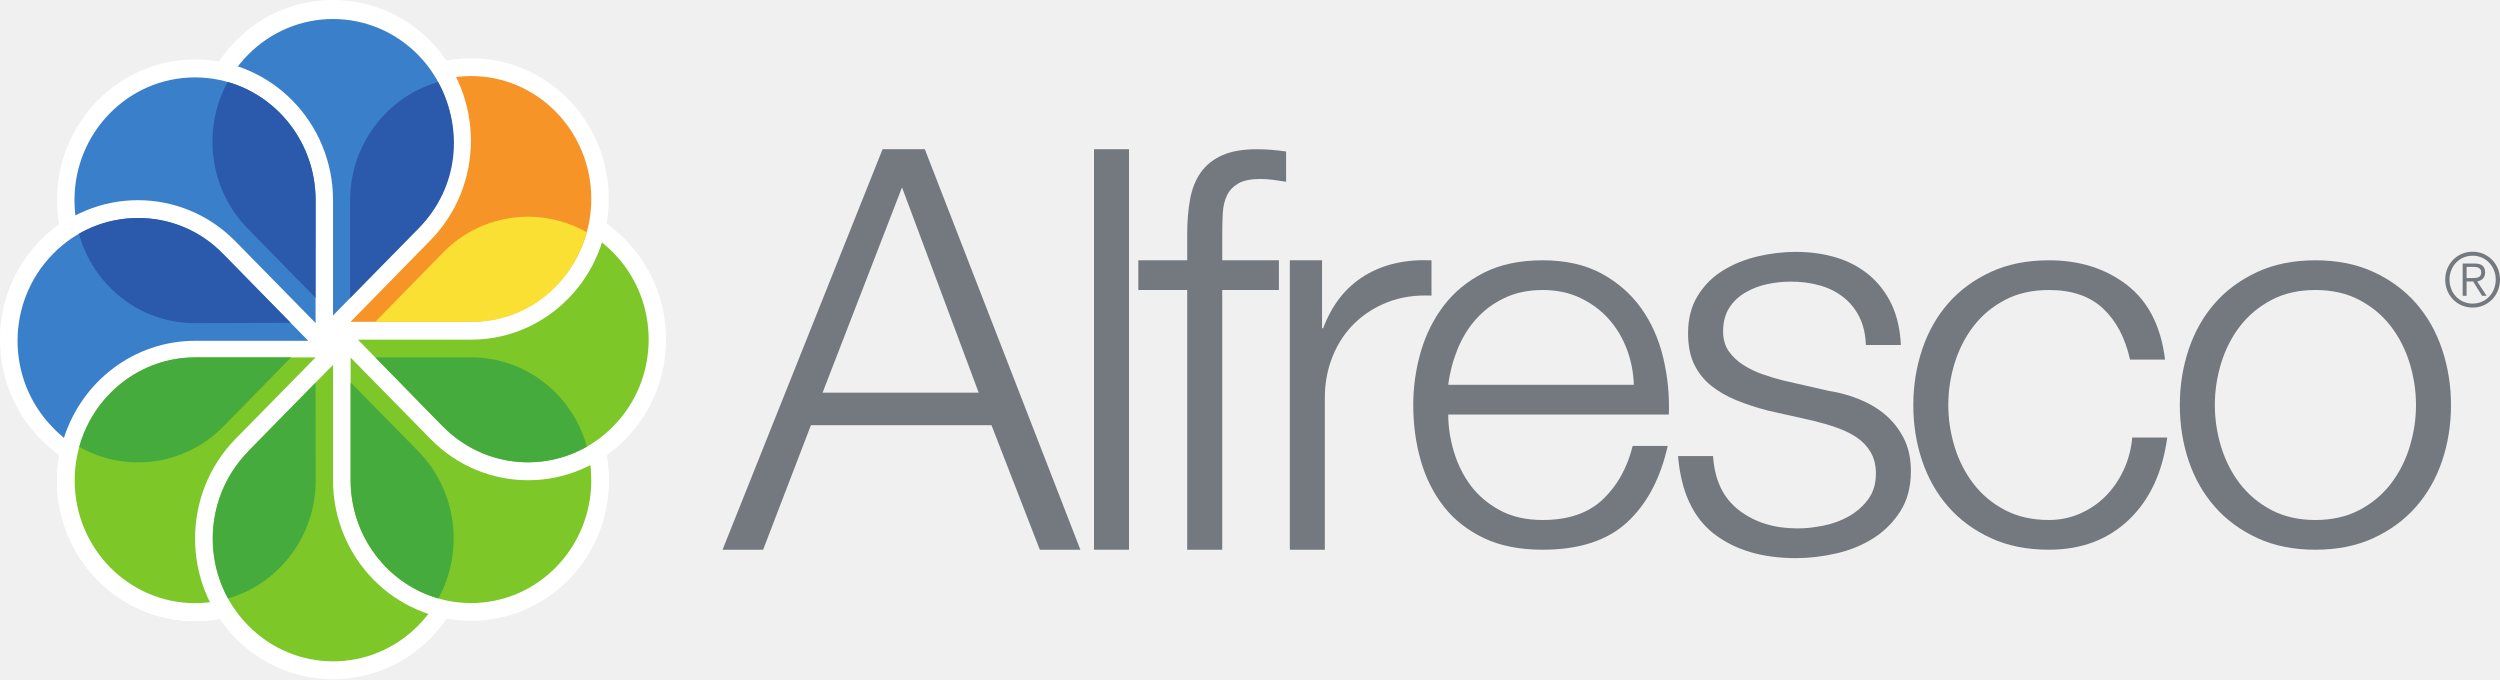
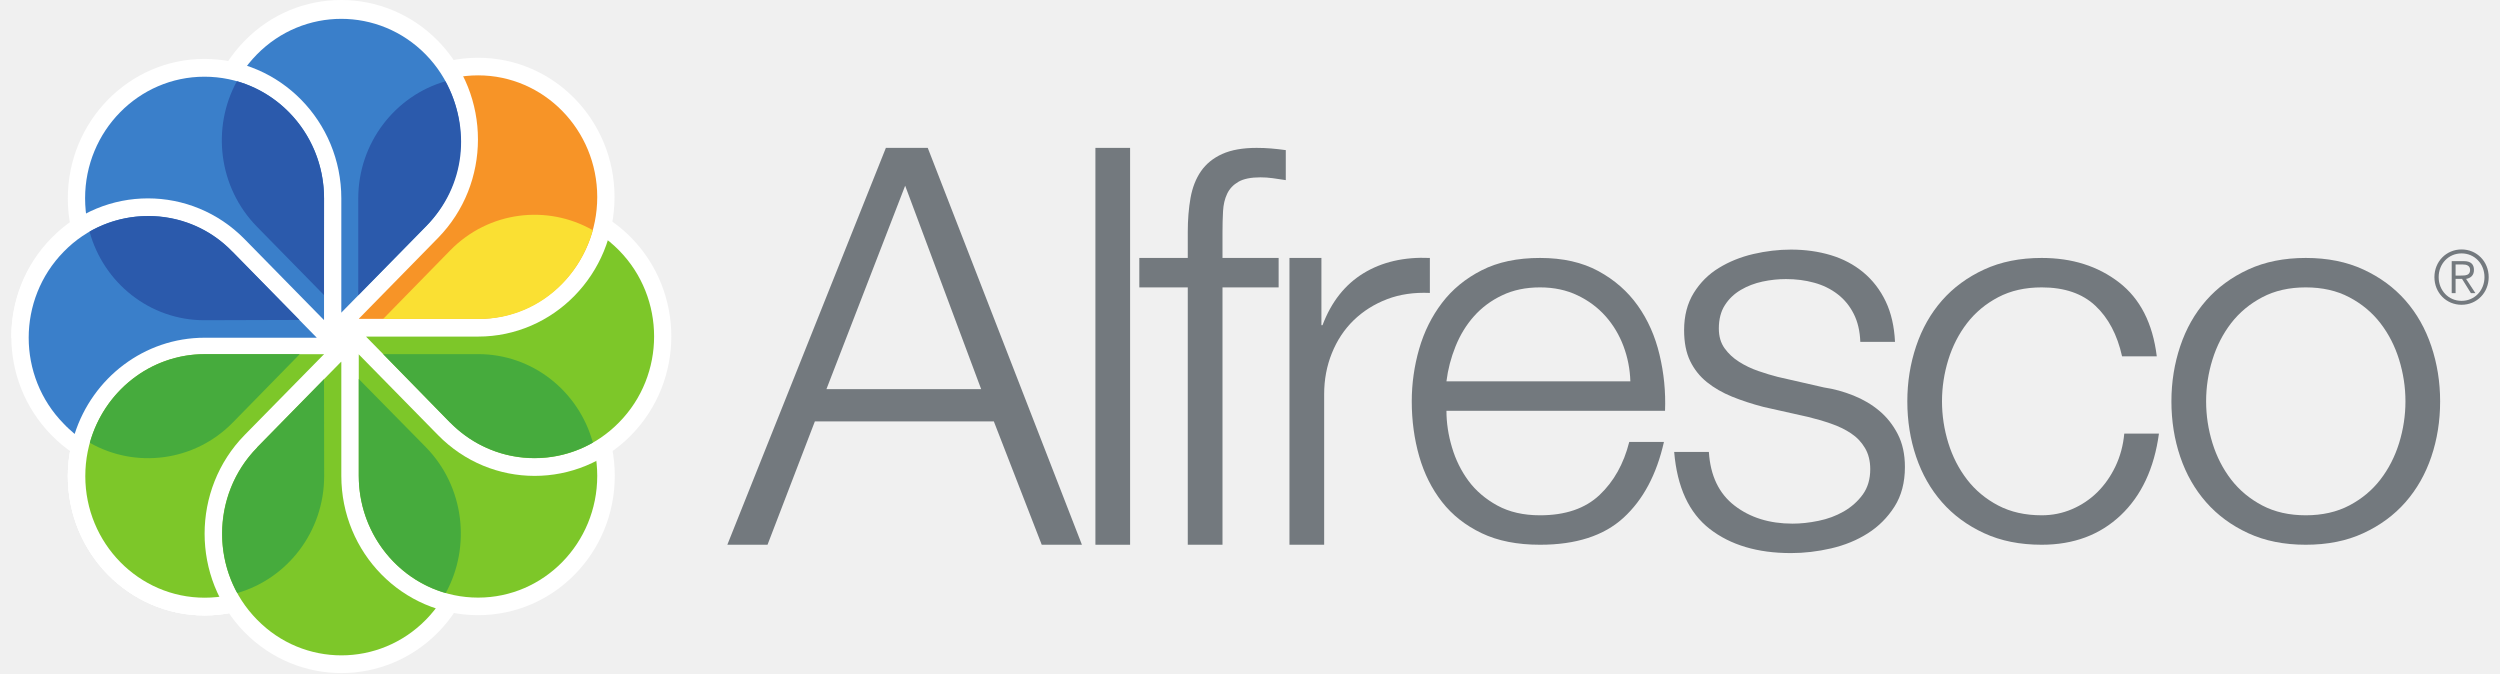
- <svg xmlns="http://www.w3.org/2000/svg" viewBox="0 0 939.173 255.16" height="255.16" width="939.173" xml:space="preserve" id="svg2" version="1.1">
+ <svg xmlns="http://www.w3.org/2000/svg" viewBox="0 0 939.173 255.16" height="28" width="104" xml:space="preserve" id="svg2" version="1.1">
  <defs id="defs6" />
  <g transform="matrix(1.333333,0,0,-1.333333,0,255.16)" id="g10">
    <g transform="scale(0.1)" id="g12">
      <path id="path14" style="fill:#73797e;fill-opacity:1;fill-rule:nonzero;stroke:none" d="m 2541.45,1385.72 216.06,-578.38 h -439.89 l 223.83,578.38 z M 2035.83,364.871 h 114.28 l 134.65,350.77 h 508.79 l 136.2,-350.77 h 114.27 L 2605.68,1493.25 H 2486.65 L 2035.83,364.871 v 0" />
      <path id="path16" style="fill:#73797e;fill-opacity:1;fill-rule:nonzero;stroke:none" d="m 3082.37,364.871 h 98.6 V 1493.25 h -98.6 V 364.871" />
      <path id="path18" style="fill:#73797e;fill-opacity:1;fill-rule:nonzero;stroke:none" d="m 3603.31,1180.31 h -159.62 v 71.11 c 0,22.15 0.48,42.69 1.54,61.62 1.03,19.02 4.94,35.58 11.73,49.83 6.76,14.2 17.46,25.52 32.06,33.98 14.61,8.41 35.49,12.64 62.66,12.64 11.45,0 22.96,-0.81 34.46,-2.37 11.4,-1.58 23.95,-3.42 37.5,-5.54 v 85.31 c -15.65,2.11 -29.69,3.74 -42.2,4.7 -12.57,1.06 -26.12,1.66 -40.74,1.66 -39.67,0 -72.28,-5.84 -97.86,-17.39 -25.58,-11.58 -45.69,-27.92 -60.27,-48.96 -14.62,-21.14 -24.47,-46.42 -29.76,-75.86 -5.18,-29.52 -7.83,-61.67 -7.83,-96.43 v -74.3 h -137.74 v -83.71 h 137.74 V 364.871 h 98.71 V 1096.6 h 159.62 v 83.71" />
      <path id="path20" style="fill:#73797e;fill-opacity:1;fill-rule:nonzero;stroke:none" d="m 3634.1,364.871 h 98.64 V 792.82 c 0,41.45 7.28,80.41 21.95,116.731 14.58,36.324 35.19,67.406 61.78,93.389 26.7,25.92 58.25,45.94 94.74,59.95 36.51,14.05 77.23,19.93 122.08,17.93 v 99.49 c -73.02,3.17 -135.91,-11.27 -188.64,-43.44 -52.66,-32.2 -91.51,-81.38 -116.61,-147.784 h -3.1 V 1180.31 H 3634.1 V 364.871" />
      <path id="path22" style="fill:#73797e;fill-opacity:1;fill-rule:nonzero;stroke:none" d="m 4080.45,829.512 c 4.16,33.879 12.73,66.976 25.84,99.32 13.07,32.523 30.46,61.094 52.41,85.708 21.92,24.64 48.53,44.53 79.92,59.45 31.25,15.03 67.23,22.61 107.96,22.61 39.65,0 75.11,-7.58 106.48,-22.61 31.31,-14.92 57.92,-34.81 79.83,-59.45 21.86,-24.614 38.84,-53.04 50.84,-84.849 12.01,-32.019 18.54,-65.39 19.61,-100.179 h -522.89 z m 621.49,-83.813 c 2.1,53.91 -3.12,107.141 -15.69,159.582 -12.44,52.5 -33.06,98.939 -61.81,139.439 -28.7,40.42 -65.96,73.17 -111.94,98.16 -45.89,24.97 -101.21,37.43 -165.92,37.43 -64.71,0 -120.03,-11.71 -165.96,-35.09 -45.92,-23.38 -83.51,-54.24 -112.72,-92.63 -29.16,-38.27 -50.86,-81.852 -64.99,-130.652 -14.03,-48.86 -21.1,-98.598 -21.1,-149.36 0,-54.75 7.07,-106.769 21.1,-156.058 14.13,-49.282 35.83,-92.598 64.99,-129.981 29.21,-37.328 66.8,-66.898 112.72,-88.828 45.93,-21.973 101.25,-32.84 165.96,-32.84 102.26,0 181.3,25.52 237.15,76.609 55.87,51.098 94.23,123.04 115.09,215.758 h -98.62 c -15.66,-62.207 -43.82,-112.5 -84.53,-150.968 -40.71,-38.411 -97.07,-57.661 -169.09,-57.661 -46.94,0 -87.37,9.243 -121.34,27.731 -33.9,18.551 -61.33,42.039 -82.21,70.308 -20.85,28.262 -36.52,60.051 -46.88,95.172 -10.52,35.129 -15.7,69.739 -15.7,103.879 h 621.49 v 0" />
      <path id="path24" style="fill:#73797e;fill-opacity:1;fill-rule:nonzero;stroke:none" d="m 5355.78,941.676 c -2.09,44.219 -10.97,82.704 -26.6,115.374 -15.67,32.62 -36.79,60.03 -63.34,82.16 -26.66,22.15 -57.48,38.48 -92.43,48.98 -34.99,10.57 -72.85,15.85 -113.51,15.85 -35.46,0 -71.2,-4.22 -107.24,-12.63 -36,-8.46 -68.58,-21.67 -97.76,-39.57 -29.34,-17.87 -53.07,-41.63 -71.3,-71.02 -18.26,-29.56 -27.45,-64.92 -27.45,-105.972 0,-34.789 5.73,-64.008 17.22,-87.746 11.48,-23.661 27.45,-43.704 47.74,-60.012 20.36,-16.36 44.12,-30.031 71.29,-41.121 27.12,-11.028 56.85,-20.77 89.21,-29.199 l 126.84,-28.442 c 21.88,-5.34 43.57,-11.558 64.96,-18.976 21.41,-7.352 40.44,-16.563 57.18,-27.661 16.69,-11.062 29.95,-25 39.89,-41.863 9.92,-16.84 14.91,-36.848 14.91,-60.109 0,-28.41 -7.11,-52.41 -21.12,-71.86 -14.15,-19.558 -32.19,-35.558 -54.03,-48.25 -21.95,-12.558 -45.99,-21.55 -72.05,-26.757 -26.05,-5.364 -50.64,-7.981 -73.62,-7.981 -65.75,0 -120.76,17.117 -165.14,51.379 -44.35,34.262 -68.64,85.102 -72.86,152.5 h -98.64 c 8.39,-100.148 42.09,-173.09 101.04,-218.879 59.01,-45.812 135.96,-68.723 230.93,-68.723 37.6,0 75.66,4.442 114.28,13.372 38.6,8.98 73.34,23.16 104.1,42.71 30.78,19.489 56.07,44.758 75.96,75.918 19.78,31.063 29.73,68.661 29.73,112.911 0,35.902 -6.77,66.961 -20.35,93.339 -13.55,26.274 -31.04,48.372 -52.45,66.301 -21.38,17.891 -45.91,32.41 -73.59,43.492 -27.6,11.02 -55.62,18.731 -83.73,22.899 l -131.53,30.058 c -16.69,4.18 -34.92,9.68 -54.79,16.563 -19.82,6.789 -38.12,15.551 -54.77,26.129 -16.71,10.422 -30.57,23.351 -41.56,38.664 -10.93,15.246 -16.3,33.973 -16.3,56.101 0,26.245 5.63,48.505 17.11,66.375 11.42,17.95 26.64,32.41 45.49,43.49 18.69,11.03 39.33,18.88 61.76,23.69 22.47,4.78 44.65,7.07 66.56,7.07 28.16,0 54.74,-3.33 79.87,-10.28 24.94,-6.79 47.22,-17.56 66.48,-32.38 19.3,-14.68 34.72,-33.41 46.2,-56.11 11.5,-22.601 17.69,-49.206 18.77,-79.784 h 98.64 v 0" />
      <path id="path26" style="fill:#73797e;fill-opacity:1;fill-rule:nonzero;stroke:none" d="m 6100.06,900.602 c -11.48,93.777 -47.25,163.848 -107.28,210.158 -60.1,46.37 -133.37,69.55 -219.95,69.55 -61.65,0 -116.14,-10.89 -163.64,-32.85 -47.5,-21.89 -87.46,-51.3 -119.8,-88.09 -32.32,-36.9 -56.8,-80.198 -73.52,-129.979 -16.7,-49.77 -25.07,-102.051 -25.07,-156.813 0,-55.75 8.37,-108.238 25.07,-157.566 16.72,-49.293 41.2,-92.332 73.52,-129.203 32.34,-36.879 72.3,-66.168 119.8,-88.098 47.5,-21.973 101.99,-32.84 163.64,-32.84 90.77,0 165.61,27.938 224.59,83.738 59.01,55.832 95.28,133.25 108.83,232.301 h -98.62 c -3.09,-33.73 -11.51,-64.789 -25.06,-93.211 -13.6,-28.469 -30.83,-52.937 -51.59,-73.519 -20.9,-20.539 -44.98,-36.649 -72.07,-48.18 -27.07,-11.629 -55.87,-17.391 -86.08,-17.391 -47.01,0 -88.26,9.34 -123.75,27.911 -35.51,18.652 -64.92,43.218 -88.41,73.679 -23.47,30.422 -41.2,65.09 -53.25,103.781 -11.98,38.829 -18.03,78.372 -18.03,118.598 0,40.301 6.05,79.731 18.03,118.57 12.05,38.692 29.78,73.356 53.25,103.782 23.49,30.46 52.9,55 88.41,73.65 35.49,18.7 76.74,28.02 123.75,28.02 64.65,0 115.57,-17.4 152.58,-52.14 37.15,-34.83 62.37,-82.757 75.97,-143.858 h 98.68 v 0" />
      <path id="path28" style="fill:#73797e;fill-opacity:1;fill-rule:nonzero;stroke:none" d="m 6523.66,1096.6 c 46.97,0 88.25,-9.32 123.68,-28.02 35.49,-18.65 64.95,-43.19 88.5,-73.65 23.46,-30.426 41.22,-65.09 53.22,-103.782 11.95,-38.839 18.04,-78.269 18.04,-118.57 0,-40.226 -6.09,-79.769 -18.04,-118.598 -12,-38.691 -29.76,-73.359 -53.22,-103.781 -23.55,-30.461 -53.01,-55.027 -88.5,-73.679 -35.43,-18.571 -76.71,-27.911 -123.68,-27.911 -46.96,0 -88.2,9.34 -123.63,27.911 -35.5,18.652 -64.96,43.218 -88.56,73.679 -23.36,30.422 -41.17,65.09 -53.15,103.781 -11.99,38.829 -17.96,78.372 -17.96,118.598 0,40.301 5.97,79.731 17.96,118.57 11.98,38.692 29.79,73.356 53.15,103.782 23.6,30.46 53.06,55 88.56,73.65 35.43,18.7 76.67,28.02 123.63,28.02 z m 0,83.71 c -61.55,0 -116.08,-10.89 -163.61,-32.85 -47.45,-21.89 -87.41,-51.3 -119.69,-88.09 -32.43,-36.9 -56.9,-80.198 -73.62,-129.979 -16.67,-49.77 -25.06,-102.051 -25.06,-156.813 0,-55.75 8.39,-108.238 25.06,-157.566 16.72,-49.293 41.19,-92.332 73.62,-129.203 32.28,-36.879 72.24,-66.168 119.69,-88.098 47.53,-21.973 102.06,-32.84 163.61,-32.84 61.64,0 116.16,10.867 163.63,32.84 47.5,21.93 87.42,51.219 119.81,88.098 32.31,36.871 56.85,79.91 73.53,129.203 16.68,49.328 25.06,101.816 25.06,157.566 0,54.762 -8.38,107.043 -25.06,156.813 -16.68,49.781 -41.22,93.079 -73.53,129.979 -32.39,36.79 -72.31,66.2 -119.81,88.09 -47.47,21.96 -101.99,32.85 -163.63,32.85 v 0" />
      <path id="path30" style="fill:#73797e;fill-opacity:1;fill-rule:nonzero;stroke:none" d="m 6964.1,1130.2 c 13.54,0 26.78,0.43 26.78,15.91 0,12.68 -10.41,15.65 -21.15,15.65 h -20.07 v -31.56 z m -14.44,-49.89 h -11.06 v 90.96 h 34.18 c 20.14,0 29.09,-8.86 29.09,-25.16 0,-16.14 -10.38,-23.31 -22.38,-25.38 l 26.49,-40.42 h -12.78 l -25.15,40.42 h -18.39 z m -48.14,45.51 c 0,-37.66 27.71,-67.51 65.1,-67.51 37.35,0 65.17,29.85 65.17,67.51 0,37.58 -27.82,67.41 -65.17,67.41 -37.39,0 -65.1,-29.83 -65.1,-67.41 z m 142.23,0 c 0,-44.26 -33.54,-78.69 -77.13,-78.69 -43.6,0 -77.17,34.43 -77.17,78.69 0,44.12 33.57,78.66 77.17,78.66 43.59,0 77.13,-34.54 77.13,-78.66" />
      <path id="path32" style="fill:#ffffff;fill-opacity:1;fill-rule:nonzero;stroke:none" d="m 938.328,956.355 -264.656,270.165 -9.609,9.84 c -151.688,155.21 -398.887,155.21 -549.848,0.6 -152.199,-154.48 -152.199,-405.722 0,-560.382 150.961,-155.066 397.504,-155.066 549.137,0 l 274.976,279.777" />
      <path id="path34" style="fill:#ffffff;fill-opacity:1;fill-rule:nonzero;stroke:none" d="M 938.328,956.723 V 575.109 l 0.559,-14.027 c 0,-218.793 -174.27,-397.211 -389.102,-397.211 -214.836,0 -389.086,177.301 -389.086,396.098 0,219.051 174.899,396.754 389.086,396.754 h 388.543" />
      <path id="path36" style="fill:#ffffff;fill-opacity:1;fill-rule:nonzero;stroke:none" d="M 938.328,956.723 V 575.109 l 0.559,-14.027 c 0,-218.793 -174.27,-397.211 -389.102,-397.211 -214.836,0 -389.086,177.301 -389.086,396.098 0,219.051 174.899,396.754 389.086,396.754 h 388.543" />
      <path id="path38" style="fill:#ffffff;fill-opacity:1;fill-rule:nonzero;stroke:none" d="M 938.328,956.723 V 575.109 l 0.559,-14.027 c 0,-218.793 -174.27,-397.211 -389.102,-397.211 -214.836,0 -389.086,177.301 -389.086,396.098 0,24.39 2.563,48.019 6.555,70.75 151.601,-107.617 361.297,-92.348 496.098,45.75 l 274.976,279.886 v 0.368" />
      <path id="path40" style="fill:#7dc729;fill-opacity:1;fill-rule:nonzero;stroke:none" d="m 549.785,906.711 c -187.195,0 -339.371,-155.223 -339.371,-346.742 0,-190.789 152.176,-345.66 339.371,-345.66 187.832,0 339.442,154.871 339.442,345.66 V 906.711 H 549.785" />
      <path id="path42" style="fill:#ffffff;fill-opacity:1;fill-rule:nonzero;stroke:none" d="m 938.328,956.723 264.452,-269.692 10.88,-9.84 c 151.07,-155 151.77,-406.632 0,-561.179 -152.2,-154.692 -398.062,-154.692 -550.308,0 -151.633,154.547 -151.633,405.898 0,560.84 l 274.976,279.871" />
      <path id="path44" style="fill:#7dc729;fill-opacity:1;fill-rule:nonzero;stroke:none" d="m 698.828,641.27 c -132.836,-135.149 -132.836,-354.731 0,-489.508 132.219,-135.192 347.242,-135.192 480.072,0 132.27,134.777 132.27,354.359 0,489.508 l -11.05,10.128 -229.522,234.352 -239.5,-244.031 v -0.449" />
      <path id="path46" style="fill:#ffffff;fill-opacity:1;fill-rule:nonzero;stroke:none" d="m 938.328,956.723 h 374.732 l 13.63,0.664 c 214.9,0 389.14,-177.625 389.14,-396.676 0,-219.18 -173.66,-396.09 -388.49,-396.09 -214.85,0 -389.012,177.219 -389.012,396.09 v 396.012" />
      <path id="path48" style="fill:#7dc729;fill-opacity:1;fill-rule:nonzero;stroke:none" d="m 987.926,560.711 c 0,-191.262 151.564,-346.141 339.414,-346.141 187,0 338.62,154.879 338.62,346.141 0,191.508 -151.62,346 -338.62,346 H 987.926 v -346" />
      <path id="path50" style="fill:#ffffff;fill-opacity:1;fill-rule:nonzero;stroke:none" d="m 938.328,956.723 264.452,270.067 10.26,10.17 c 151.69,154.61 398.09,155.24 549.76,0.7 151.7,-155 151.7,-405.851 0,-560.808 -151.67,-154.942 -398.07,-154.942 -549.76,0 L 938.328,956.723" />
      <path id="path52" style="fill:#7dc729;fill-opacity:1;fill-rule:nonzero;stroke:none" d="m 1248.5,712.68 c 131.67,-135.551 346.56,-135.551 479.43,0 132.95,134.922 132.95,353.9 0,489.17 -132.87,135.13 -347.76,135.13 -479.43,0 l -10.89,-10.56 -229.11,-234.567 238.78,-243.754 1.22,-0.289" />
      <path id="path54" style="fill:#ffffff;fill-opacity:1;fill-rule:nonzero;stroke:none" d="m 938.328,956.723 v 396.117 c 0,218.62 173.472,396.64 389.012,396.64 214.25,0 387.79,-176.85 387.79,-395.99 0,-219.09 -173.54,-396.767 -387.79,-396.767 H 938.328" />
      <path id="path56" style="fill:#f79427;fill-opacity:1;fill-rule:nonzero;stroke:none" d="m 1327.34,1007.07 c 187,0 338.62,154.96 338.62,346.37 0,190.69 -151.62,346 -338.62,346 -187.85,0 -340.11,-155.31 -340.11,-346 l 0.696,-14.82 v -331.55 h 339.414" />
      <path id="path58" style="fill:#ffffff;fill-opacity:1;fill-rule:nonzero;stroke:none" d="m 938.328,956.723 -264.656,270.067 -10.32,9.57 c -151.633,155.21 -151.633,406.6 0,561.18 150.992,154.88 397.528,154.88 549.688,0 151.69,-154.58 151.69,-405.97 0,-560.58 L 938.328,956.723" />
      <path id="path60" style="fill:#3a7fca;fill-opacity:1;fill-rule:nonzero;stroke:none" d="m 1178.21,1269.22 c 132.2,135.19 132.2,354.6 0,489.6 -132.79,135.07 -347.163,135.07 -479.983,0 -132.922,-135 -132.922,-354.41 0,-489.6 l 9.675,-10.37 230.426,-233.95 239.162,243.73 0.72,0.59" />
      <path id="path62" style="fill:#ffffff;fill-opacity:1;fill-rule:nonzero;stroke:none" d="M 938.328,953.488 H 563.93 l -14.145,-0.383 c -214.187,0 -389.086,177.695 -389.086,396.665 0,218.79 174.25,396.43 388.43,396.43 214.859,0 389.199,-177.64 389.199,-396.58 V 953.488" />
      <path id="path64" style="fill:#3a7fca;fill-opacity:1;fill-rule:nonzero;stroke:none" d="m 889.168,1349.62 c 0,191.24 -151.613,346 -340.039,346 -187.082,0 -339.289,-154.76 -339.289,-345.74 0,-191.12 152.207,-346.42 339.289,-346.42 l 14.801,0.39 h 325.238 v 345.77" />
      <path id="path66" style="fill:#ffffff;fill-opacity:1;fill-rule:nonzero;stroke:none" d="M 938.328,953.488 0,953.105 c 0,101.355 37.398,202.925 114.215,280.625 150.961,154.59 397.504,154.59 549.137,0 L 938.328,953.488" />
      <path id="path68" style="fill:#3a7fca;fill-opacity:1;fill-rule:nonzero;stroke:none" d="M 628.508,1198.15 868.559,953.488 H 549.785 c -172.265,0 -318.777,-114.5 -369.648,-273.609 -10.383,9.172 -21.379,18.492 -30.969,28.922 -132.938,135.199 -132.938,353.839 0,489.349 131.551,134.99 347.125,134.99 479.34,0" />
      <path id="path70" style="fill:#2b5aac;fill-opacity:1;fill-rule:nonzero;stroke:none" d="m 629.109,1197.86 189.969,-193.8 -270.187,-0.84 c -155.512,0 -286.645,106.53 -326.426,251.99 128.984,73.73 297.918,56.01 406.043,-57.06 l 0.601,-0.29" />
      <path id="path72" style="fill:#2b5aac;fill-opacity:1;fill-rule:nonzero;stroke:none" d="m 889.281,1348.93 -0.277,-274.13 -190.703,194.47 c -109.821,112.22 -129.16,281.97 -56.86,413.53 142.571,-40.72 247.84,-174.34 247.84,-333.14 v -0.73" />
      <path id="path74" style="fill:#2b5aac;fill-opacity:1;fill-rule:nonzero;stroke:none" d="m 986.461,1074.19 v 274.98 c 0,158.46 105.099,292.3 247.849,333.36 72.19,-131.93 58.61,-297.3 -54.7,-411.65 L 986.461,1074.19" />
      <path id="path76" style="fill:#fae033;fill-opacity:1;fill-rule:nonzero;stroke:none" d="m 1057.33,1006.93 190.53,194.79 c 109.76,112.13 276.42,131.08 405.53,57.47 -40.76,-145.37 -165.1,-249.81 -318.15,-252.36 l -277.91,0.1" />
      <path id="path78" style="fill:#46ab3d;fill-opacity:1;fill-rule:nonzero;stroke:none" d="m 1057.3,906.91 h 269.66 c 155.52,0 286.53,-105.898 326.58,-251.621 -129.78,-73.98 -296.36,-54.59 -406.6,57.492 L 1057.3,906.91" />
      <path id="path80" style="fill:#46ab3d;fill-opacity:1;fill-rule:nonzero;stroke:none" d="M 987.895,562.539 V 836.191 L 1178.9,642.039 C 1288.73,529.621 1307.32,359.059 1235.12,227.5 1092.49,268.398 987.895,402.57 987.895,561.23 v 1.309" />
      <path id="path82" style="fill:#46ab3d;fill-opacity:1;fill-rule:nonzero;stroke:none" d="m 699.277,641.93 189.844,193.609 0.426,-275.078 c 0,-158.57 -104.445,-291.82 -247.067,-332.93 -72.25,131.821 -52.91,301.969 56.797,413.848 v 0.551" />
      <path id="path84" style="fill:#46ab3d;fill-opacity:1;fill-rule:nonzero;stroke:none" d="M 551.711,906.82 H 820.152 L 629.793,712.398 C 520.203,600.41 352.238,581.09 223.332,654.73 263.867,800.531 395.027,906.82 550.527,906.82 h 1.184" />
    </g>
  </g>
</svg>
